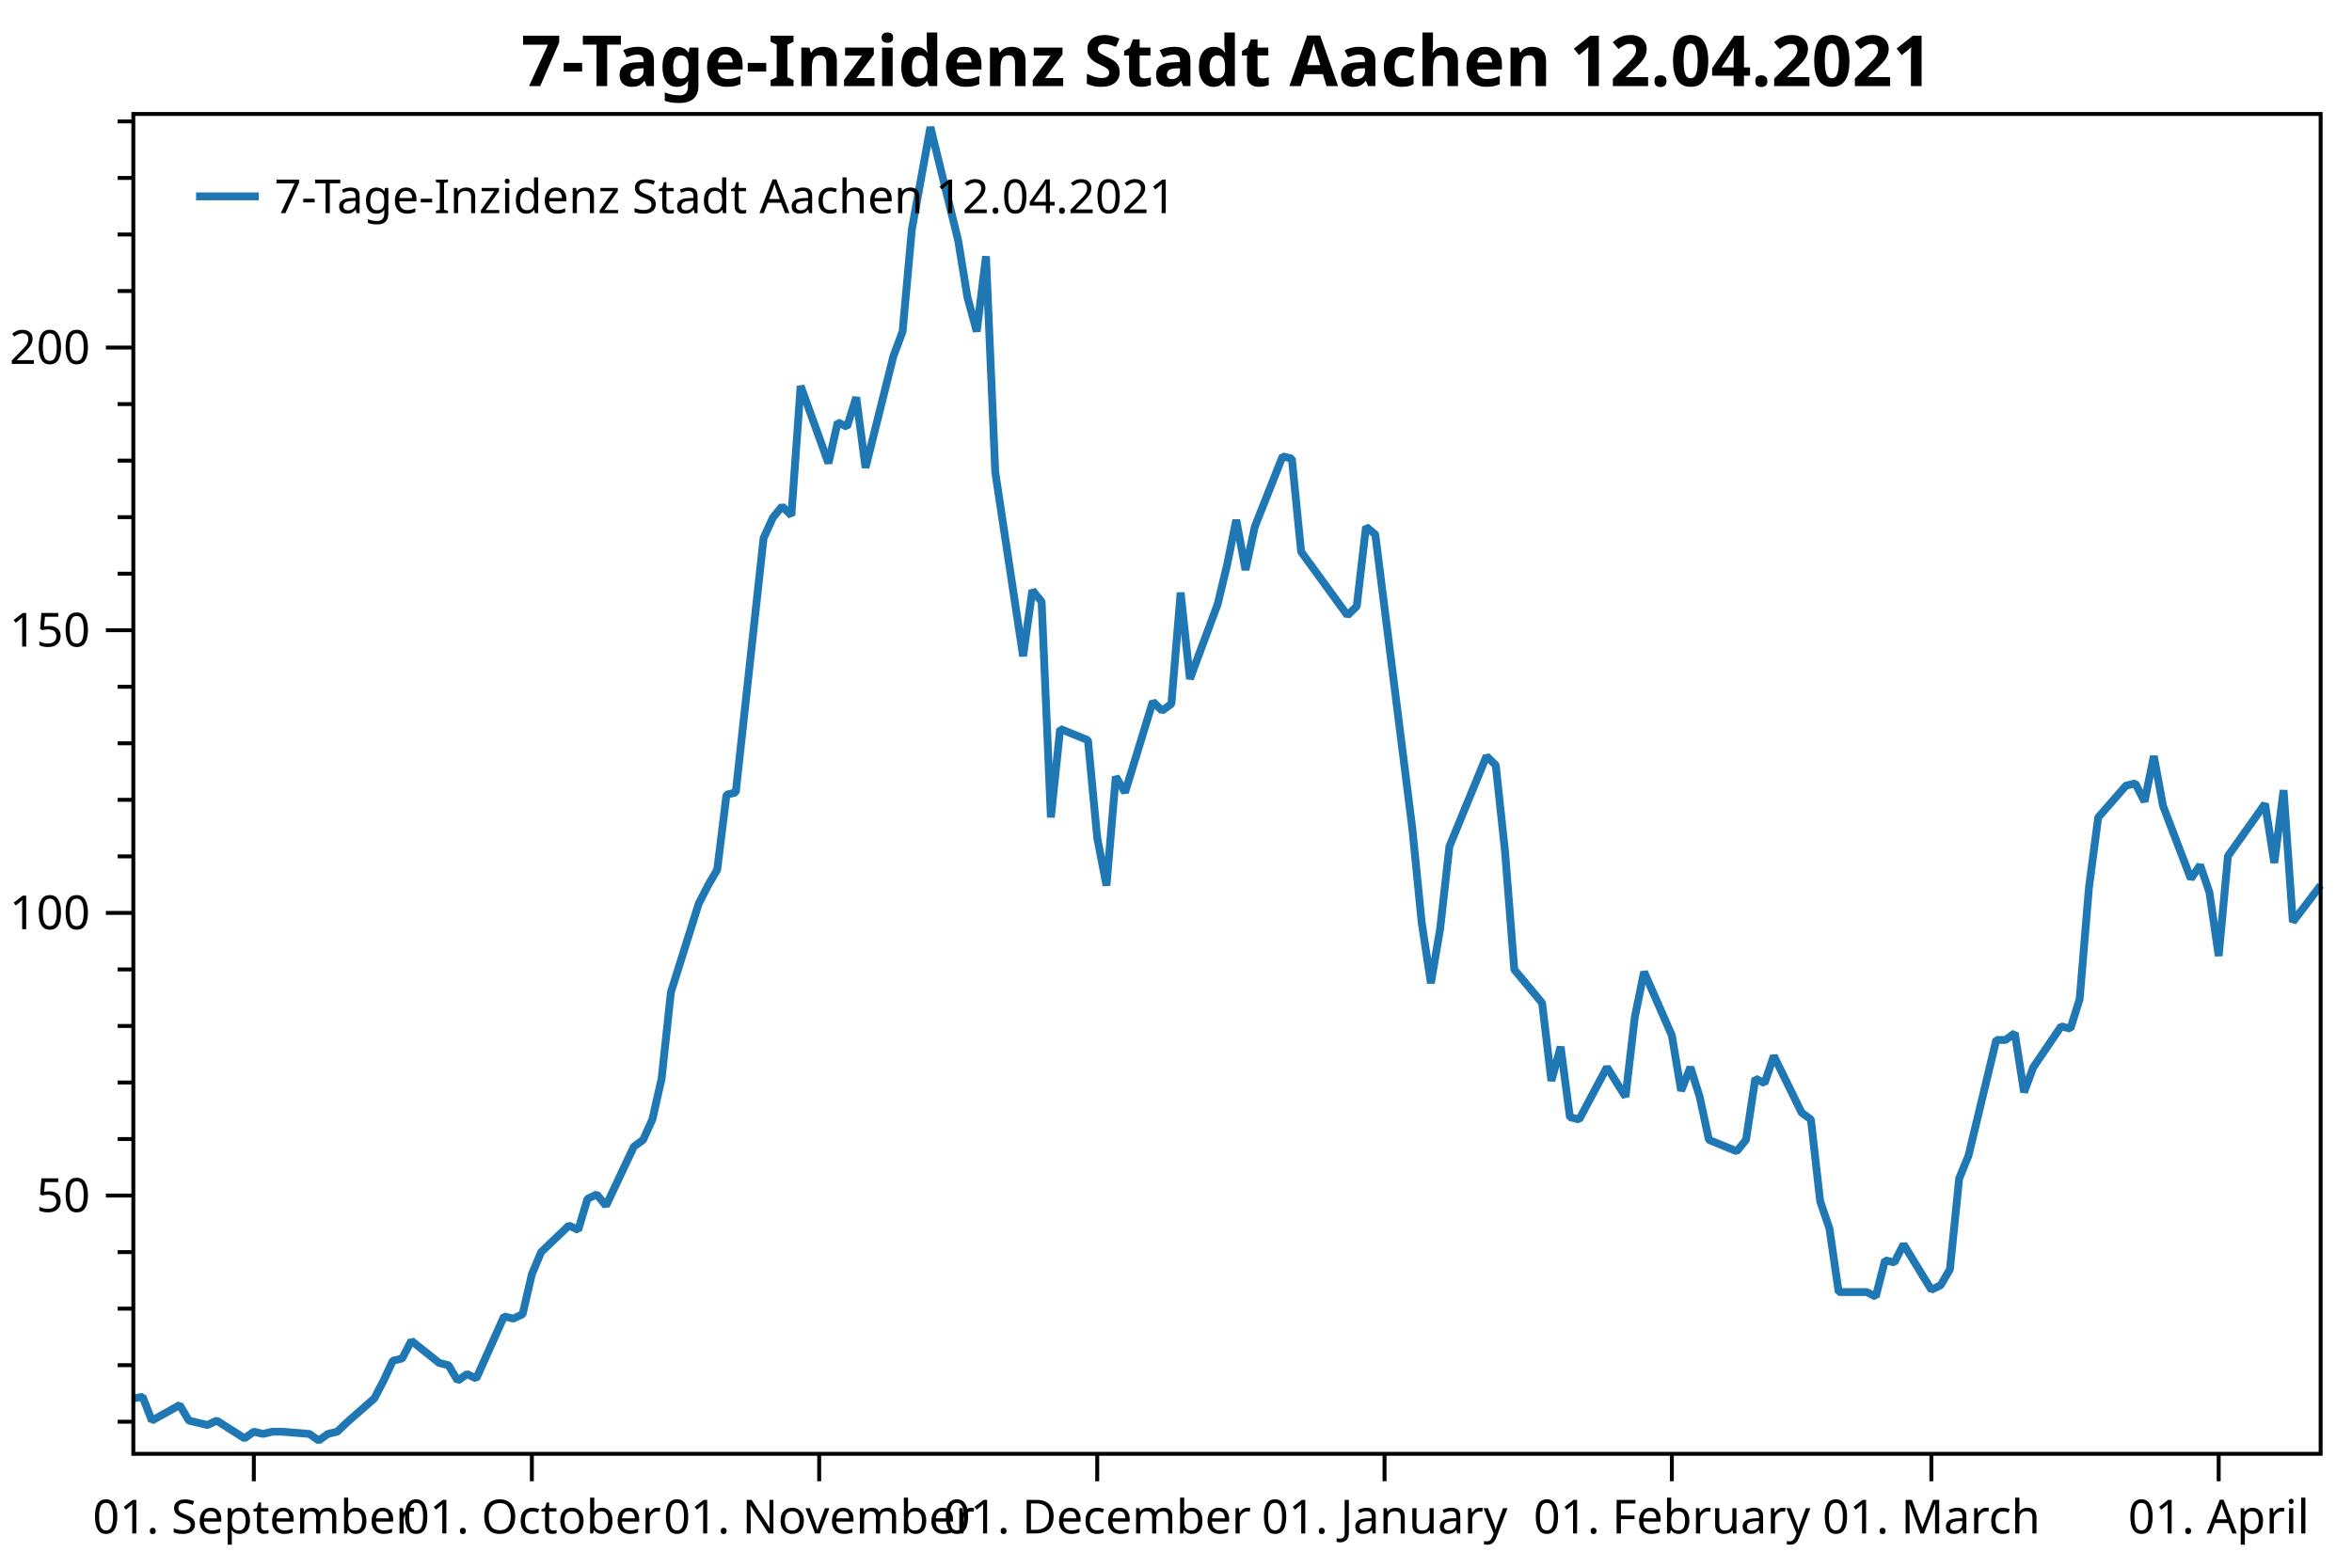
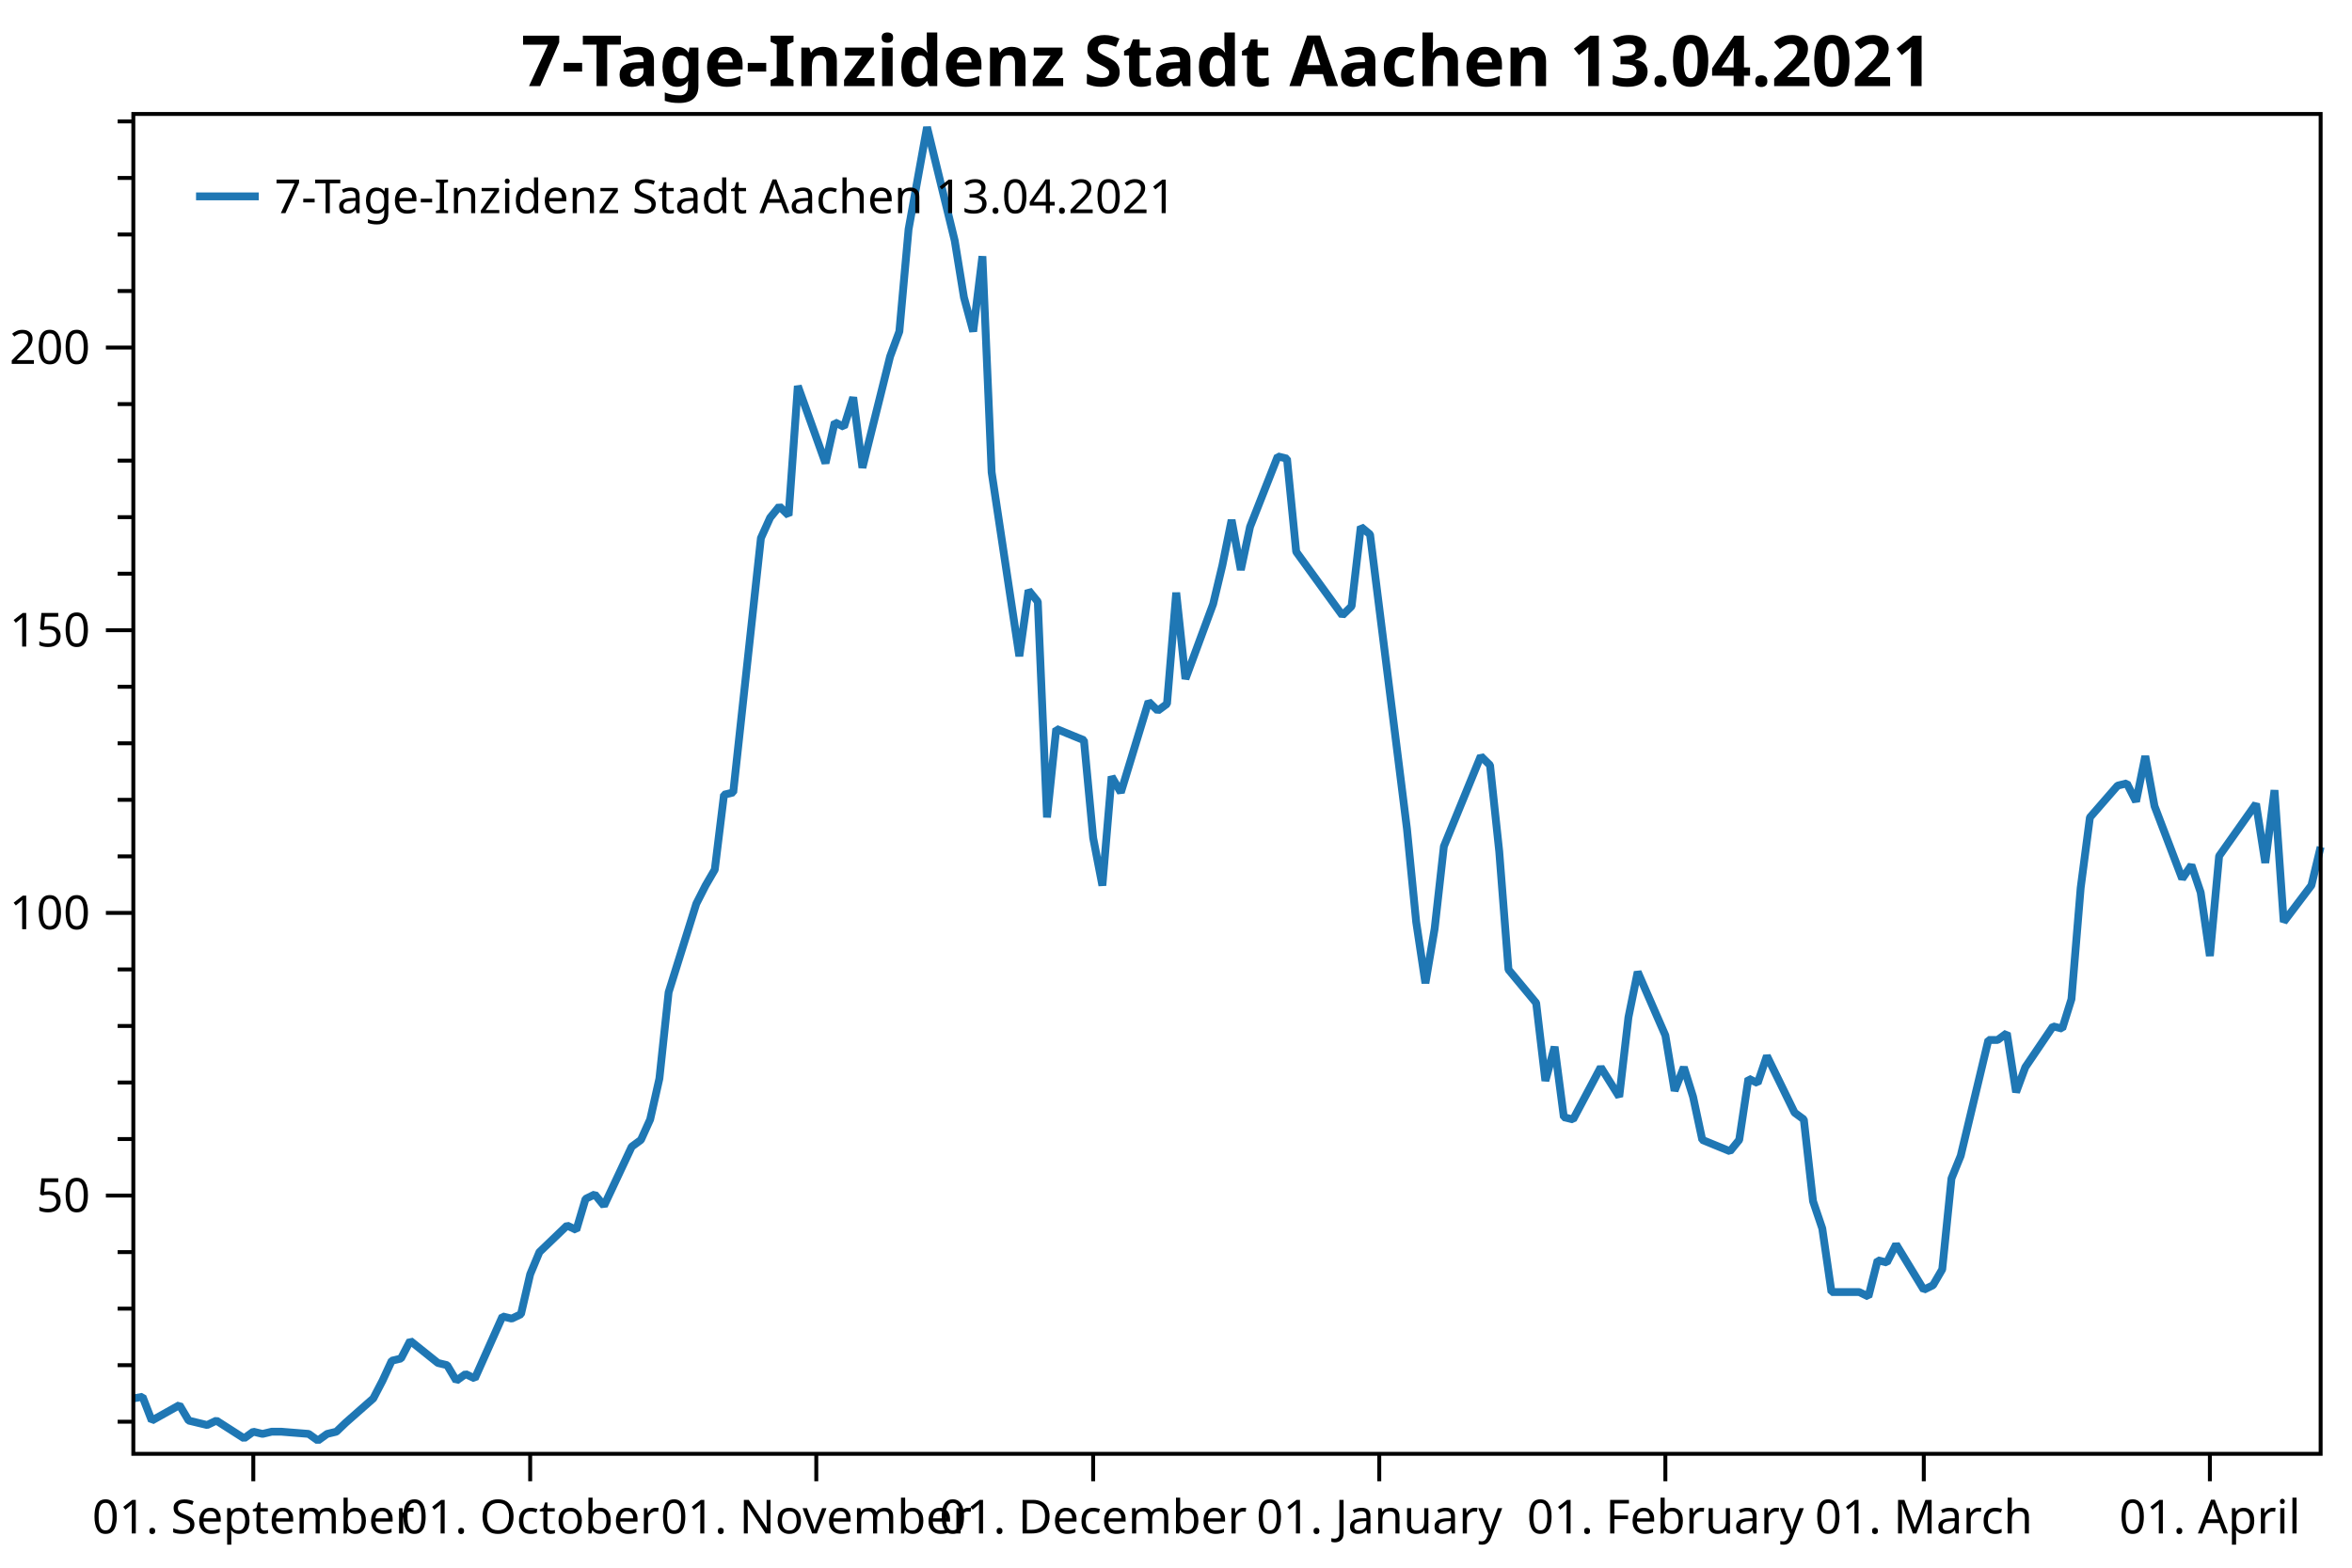
<svg xmlns="http://www.w3.org/2000/svg" width="600" height="400" version="1.1">
  <rect x="0" y="0" width="600" height="400" style="fill:rgb(255,255,255);stroke:none;" />
  <polyline points="34.012,362.754 30.012,362.754" style="fill:none;stroke:black;stroke-width:1" />
  <polyline points="34.012,348.329 30.012,348.329" style="fill:none;stroke:black;stroke-width:1" />
  <polyline points="34.012,333.904 30.012,333.904" style="fill:none;stroke:black;stroke-width:1" />
  <polyline points="34.012,319.479 30.012,319.479" style="fill:none;stroke:black;stroke-width:1" />
  <polyline points="34.012,290.629 30.012,290.629" style="fill:none;stroke:black;stroke-width:1" />
  <polyline points="34.012,276.204 30.012,276.204" style="fill:none;stroke:black;stroke-width:1" />
  <polyline points="34.012,261.779 30.012,261.779" style="fill:none;stroke:black;stroke-width:1" />
  <polyline points="34.012,247.354 30.012,247.354" style="fill:none;stroke:black;stroke-width:1" />
  <polyline points="34.012,218.504 30.012,218.504" style="fill:none;stroke:black;stroke-width:1" />
  <polyline points="34.012,204.079 30.012,204.079" style="fill:none;stroke:black;stroke-width:1" />
  <polyline points="34.012,189.654 30.012,189.654" style="fill:none;stroke:black;stroke-width:1" />
  <polyline points="34.012,175.23 30.012,175.23" style="fill:none;stroke:black;stroke-width:1" />
  <polyline points="34.012,146.38 30.012,146.38" style="fill:none;stroke:black;stroke-width:1" />
  <polyline points="34.012,131.955 30.012,131.955" style="fill:none;stroke:black;stroke-width:1" />
  <polyline points="34.012,117.53 30.012,117.53" style="fill:none;stroke:black;stroke-width:1" />
  <polyline points="34.012,103.105 30.012,103.105" style="fill:none;stroke:black;stroke-width:1" />
  <polyline points="34.012,74.255 30.012,74.255" style="fill:none;stroke:black;stroke-width:1" />
  <polyline points="34.012,59.83 30.012,59.83" style="fill:none;stroke:black;stroke-width:1" />
  <polyline points="34.012,45.405 30.012,45.405" style="fill:none;stroke:black;stroke-width:1" />
  <polyline points="34.012,30.98 30.012,30.98" style="fill:none;stroke:black;stroke-width:1" />
  <text dominant-baseline="middle" text-anchor="end" transform="translate(23.012,305.0541)" font-family="Segoe UI" font-size="12" font-weight="400" fill="black">50</text>
  <text dominant-baseline="middle" text-anchor="end" transform="translate(23.012,232.9293)" font-family="Segoe UI" font-size="12" font-weight="400" fill="black">100</text>
  <text dominant-baseline="middle" text-anchor="end" transform="translate(23.012,160.8045)" font-family="Segoe UI" font-size="12" font-weight="400" fill="black">150</text>
  <text dominant-baseline="middle" text-anchor="end" transform="translate(23.012,88.6798)" font-family="Segoe UI" font-size="12" font-weight="400" fill="black">200</text>
  <polyline points="34.012,305.054 27.012,305.054" style="fill:none;stroke:black;stroke-width:1" />
  <polyline points="34.012,232.929 27.012,232.929" style="fill:none;stroke:black;stroke-width:1" />
  <polyline points="34.012,160.804 27.012,160.804" style="fill:none;stroke:black;stroke-width:1" />
  <polyline points="34.012,88.68 27.012,88.68" style="fill:none;stroke:black;stroke-width:1" />
-   <text dominant-baseline="hanging" text-anchor="middle" transform="translate(64.7486,381.947)" font-family="Segoe UI" font-size="12" font-weight="400" fill="black">01. September</text>
-   <text dominant-baseline="hanging" text-anchor="middle" transform="translate(135.6793,381.947)" font-family="Segoe UI" font-size="12" font-weight="400" fill="black">01. October</text>
-   <text dominant-baseline="hanging" text-anchor="middle" transform="translate(208.9743,381.947)" font-family="Segoe UI" font-size="12" font-weight="400" fill="black">01. November</text>
-   <text dominant-baseline="hanging" text-anchor="middle" transform="translate(279.905,381.947)" font-family="Segoe UI" font-size="12" font-weight="400" fill="black">01. December</text>
-   <text dominant-baseline="hanging" text-anchor="middle" transform="translate(353.2001,381.947)" font-family="Segoe UI" font-size="12" font-weight="400" fill="black">01. January</text>
-   <text dominant-baseline="hanging" text-anchor="middle" transform="translate(426.4951,381.947)" font-family="Segoe UI" font-size="12" font-weight="400" fill="black">01. February</text>
-   <text dominant-baseline="hanging" text-anchor="middle" transform="translate(492.6971,381.947)" font-family="Segoe UI" font-size="12" font-weight="400" fill="black">01. March</text>
-   <text dominant-baseline="hanging" text-anchor="middle" transform="translate(565.9921,381.947)" font-family="Segoe UI" font-size="12" font-weight="400" fill="black">01. April</text>
-   <polyline points="64.749,370.947 64.749,377.947" style="fill:none;stroke:black;stroke-width:1" />
-   <polyline points="135.679,370.947 135.679,377.947" style="fill:none;stroke:black;stroke-width:1" />
-   <polyline points="208.974,370.947 208.974,377.947" style="fill:none;stroke:black;stroke-width:1" />
-   <polyline points="279.905,370.947 279.905,377.947" style="fill:none;stroke:black;stroke-width:1" />
-   <polyline points="353.2,370.947 353.2,377.947" style="fill:none;stroke:black;stroke-width:1" />
-   <polyline points="426.495,370.947 426.495,377.947" style="fill:none;stroke:black;stroke-width:1" />
-   <polyline points="492.697,370.947 492.697,377.947" style="fill:none;stroke:black;stroke-width:1" />
-   <polyline points="565.992,370.947 565.992,377.947" style="fill:none;stroke:black;stroke-width:1" />
-   <polyline points="34.012,356.814 36.376,356.39 38.741,362.471 45.834,358.511 48.198,362.471 50.562,363.037 52.927,363.602 55.291,362.471 62.384,366.997 64.749,365.299 67.113,365.865 69.477,365.299 71.842,365.299 78.935,365.865 81.299,367.562 83.663,365.865 86.028,365.299 88.392,363.037 95.485,356.814 97.85,352.289 100.214,347.197 102.578,346.632 104.943,342.106 112.036,347.763 114.4,348.329 116.764,352.289 119.129,350.592 121.493,351.723 128.586,335.884 130.951,336.45 133.315,335.318 135.679,325.136 138.044,319.479 145.137,312.691 147.501,313.822 149.865,305.903 152.23,304.753 154.594,307.65 161.687,292.585 164.052,290.847 166.416,285.632 168.78,275.203 171.145,253.185 178.238,230.589 180.602,225.953 182.966,221.897 185.331,202.777 187.695,202.197 194.788,137.304 197.153,132.089 199.517,129.192 201.881,131.51 204.246,98.483 211.339,118.183 213.703,107.754 216.067,108.913 218.432,101.38 220.796,119.342 227.889,90.951 230.254,84.578 232.618,58.504 237.347,32.431 244.44,61.401 246.804,75.886 249.168,84.578 251.533,65.385 253.897,120.501 260.99,167.433 263.354,150.63 265.719,153.527 268.083,208.571 270.448,185.974 277.541,188.871 279.905,213.786 282.269,225.953 284.634,198.142 286.998,202.197 294.091,179.021 296.455,181.339 298.82,179.601 301.184,151.209 303.549,173.227 310.642,154.107 313.006,144.257 315.37,132.668 317.735,145.416 320.099,134.407 327.192,116.445 329.557,117.024 331.921,140.78 343.743,157.004 346.107,154.686 348.471,134.407 350.836,136.362 360.293,211.468 362.658,235.224 365.022,250.868 367.386,236.962 369.75,215.958 379.208,192.927 381.572,195.245 383.937,217.262 386.301,247.391 393.394,255.909 395.759,275.782 398.123,267.091 400.487,285.053 402.851,285.632 409.945,272.306 414.673,279.838 417.038,259.559 419.402,247.971 426.495,264.194 428.859,278.317 431.224,272.306 433.588,279.838 435.952,290.847 443.046,293.744 445.41,290.847 447.774,275.203 450.139,276.362 452.503,269.409 459.596,283.894 461.96,285.632 464.325,306.491 466.689,313.444 469.053,329.667 476.147,329.667 478.511,330.826 480.875,321.556 483.24,322.135 485.604,317.5 492.697,329.088 495.061,327.929 497.426,323.873 499.79,300.697 502.154,294.903 509.248,265.353 511.612,265.353 513.976,263.615 516.341,278.679 518.705,272.306 525.798,261.877 528.162,262.456 530.527,254.924 532.891,226.533 535.255,208.571 542.348,200.459 544.713,199.88 547.077,204.515 549.442,192.927 551.806,205.674 558.899,224.215 561.263,220.738 563.628,227.691 565.992,243.915 568.356,218.421 577.814,205.095 580.178,220.159 582.543,201.618 584.907,235.224 592,225.895" style="fill:none;stroke:rgb(31,119,180);stroke-width:2;stroke-linejoin:bevel" />
-   <text dominant-baseline="hanging" text-anchor="middle" transform="translate(313.006,8)" font-family="Segoe UI" font-size="18" font-weight="700" fill="black">7-Tage-Inzidenz Stadt Aachen 12.04.2021</text>
+   <text dominant-baseline="hanging" text-anchor="middle" transform="translate(64.6189,381.947)" font-family="Segoe UI" font-size="12" font-weight="400" fill="black">01. September</text>
+   <text dominant-baseline="hanging" text-anchor="middle" transform="translate(135.2503,381.947)" font-family="Segoe UI" font-size="12" font-weight="400" fill="black">01. October</text>
+   <text dominant-baseline="hanging" text-anchor="middle" transform="translate(208.2361,381.947)" font-family="Segoe UI" font-size="12" font-weight="400" fill="black">01. November</text>
+   <text dominant-baseline="hanging" text-anchor="middle" transform="translate(278.8675,381.947)" font-family="Segoe UI" font-size="12" font-weight="400" fill="black">01. December</text>
+   <text dominant-baseline="hanging" text-anchor="middle" transform="translate(351.8533,381.947)" font-family="Segoe UI" font-size="12" font-weight="400" fill="black">01. January</text>
+   <text dominant-baseline="hanging" text-anchor="middle" transform="translate(424.839,381.947)" font-family="Segoe UI" font-size="12" font-weight="400" fill="black">01. February</text>
+   <text dominant-baseline="hanging" text-anchor="middle" transform="translate(490.7617,381.947)" font-family="Segoe UI" font-size="12" font-weight="400" fill="black">01. March</text>
+   <text dominant-baseline="hanging" text-anchor="middle" transform="translate(563.7474,381.947)" font-family="Segoe UI" font-size="12" font-weight="400" fill="black">01. April</text>
+   <polyline points="64.619,370.947 64.619,377.947" style="fill:none;stroke:black;stroke-width:1" />
+   <polyline points="135.25,370.947 135.25,377.947" style="fill:none;stroke:black;stroke-width:1" />
+   <polyline points="208.236,370.947 208.236,377.947" style="fill:none;stroke:black;stroke-width:1" />
+   <polyline points="278.868,370.947 278.868,377.947" style="fill:none;stroke:black;stroke-width:1" />
+   <polyline points="351.853,370.947 351.853,377.947" style="fill:none;stroke:black;stroke-width:1" />
+   <polyline points="424.839,370.947 424.839,377.947" style="fill:none;stroke:black;stroke-width:1" />
+   <polyline points="490.762,370.947 490.762,377.947" style="fill:none;stroke:black;stroke-width:1" />
+   <polyline points="563.747,370.947 563.747,377.947" style="fill:none;stroke:black;stroke-width:1" />
+   <polyline points="34.012,356.814 36.366,356.39 38.721,362.471 45.784,358.511 48.138,362.471 50.493,363.037 52.847,363.602 55.201,362.471 62.265,366.997 64.619,365.299 66.973,365.865 69.328,365.299 71.682,365.299 78.745,365.865 81.1,367.562 83.454,365.865 85.808,365.299 88.163,363.037 95.226,356.814 97.58,352.289 99.935,347.197 102.289,346.632 104.643,342.106 111.707,347.763 114.061,348.329 116.415,352.289 118.77,350.592 121.124,351.723 128.187,335.884 130.542,336.45 132.896,335.318 135.25,325.136 137.605,319.479 144.668,312.691 147.022,313.822 149.377,305.903 151.731,304.753 154.085,307.65 161.149,292.585 163.503,290.847 165.857,285.632 168.212,275.203 170.566,253.185 177.629,230.589 179.983,225.953 182.338,221.897 184.692,202.777 187.047,202.197 194.11,137.304 196.464,132.089 198.819,129.192 201.173,131.51 203.527,98.483 210.59,118.183 212.945,107.754 215.299,108.913 217.654,101.38 220.008,119.342 227.071,90.951 229.425,84.578 231.78,58.504 236.489,32.431 243.552,61.401 245.906,75.886 248.261,84.578 250.615,65.385 252.969,120.501 260.033,167.433 262.387,150.63 264.741,153.527 267.096,208.571 269.45,185.974 276.513,188.871 278.868,213.786 281.222,225.953 283.576,198.142 285.931,202.197 292.994,179.021 295.348,181.339 297.702,179.601 300.057,151.209 302.411,173.227 309.474,154.107 311.829,144.257 314.183,132.668 316.538,145.416 318.892,134.407 325.955,116.445 328.31,117.024 330.664,140.78 342.436,157.004 344.79,154.686 347.144,134.407 349.499,136.362 358.916,211.468 361.271,235.224 363.625,250.868 365.979,236.962 368.334,215.958 377.751,192.927 380.106,195.245 382.46,217.262 384.815,247.391 391.878,255.909 394.232,275.782 396.587,267.091 398.941,285.053 401.295,285.632 408.358,272.306 413.067,279.838 415.421,259.559 417.776,247.971 424.839,264.194 427.193,278.317 429.548,272.306 431.902,279.838 434.257,290.847 441.32,293.744 443.674,290.847 446.029,275.203 448.383,276.362 450.737,269.409 457.8,283.894 460.155,285.632 462.509,306.491 464.863,313.444 467.218,329.667 474.281,329.667 476.635,330.826 478.99,321.556 481.344,322.135 483.699,317.5 490.762,329.088 493.116,327.929 495.47,323.873 497.825,300.697 500.179,294.903 507.242,265.353 509.597,265.353 511.951,263.615 514.306,278.679 516.66,272.306 523.723,261.877 526.077,262.456 528.432,254.924 530.786,226.533 533.14,208.571 540.204,200.459 542.558,199.88 544.912,204.515 547.267,192.927 549.621,205.674 556.684,224.215 559.039,220.738 561.393,227.691 563.747,243.915 566.102,218.421 575.519,205.095 577.874,220.159 580.228,201.618 582.582,235.224 589.646,225.895 592,216.103" style="fill:none;stroke:rgb(31,119,180);stroke-width:2;stroke-linejoin:bevel" />
+   <text dominant-baseline="hanging" text-anchor="middle" transform="translate(313.006,8)" font-family="Segoe UI" font-size="18" font-weight="700" fill="black">7-Tage-Inzidenz Stadt Aachen 13.04.2021</text>
  <polygon points="34.012,29.079 592,29.079 592,370.947 34.012,370.947" style="fill:none;stroke:black;stroke-width:1" />
  <polygon points="42.012,37.08 247.014,37.08 247.014,63.133 42.012,63.133" style="fill:none;stroke:none;" />
-   <text dominant-baseline="hanging" text-anchor="start" transform="translate(70.012,45.0795)" font-family="Segoe UI" font-size="12" font-weight="400" fill="black">7-Tage-Inzidenz Stadt Aachen 12.04.2021</text>
+   <text dominant-baseline="hanging" text-anchor="start" transform="translate(70.012,45.0795)" font-family="Segoe UI" font-size="12" font-weight="400" fill="black">7-Tage-Inzidenz Stadt Aachen 13.04.2021</text>
  <polyline points="50.012,50.106 66.012,50.106" style="fill:none;stroke:rgb(31,119,180);stroke-width:2" />
</svg>
